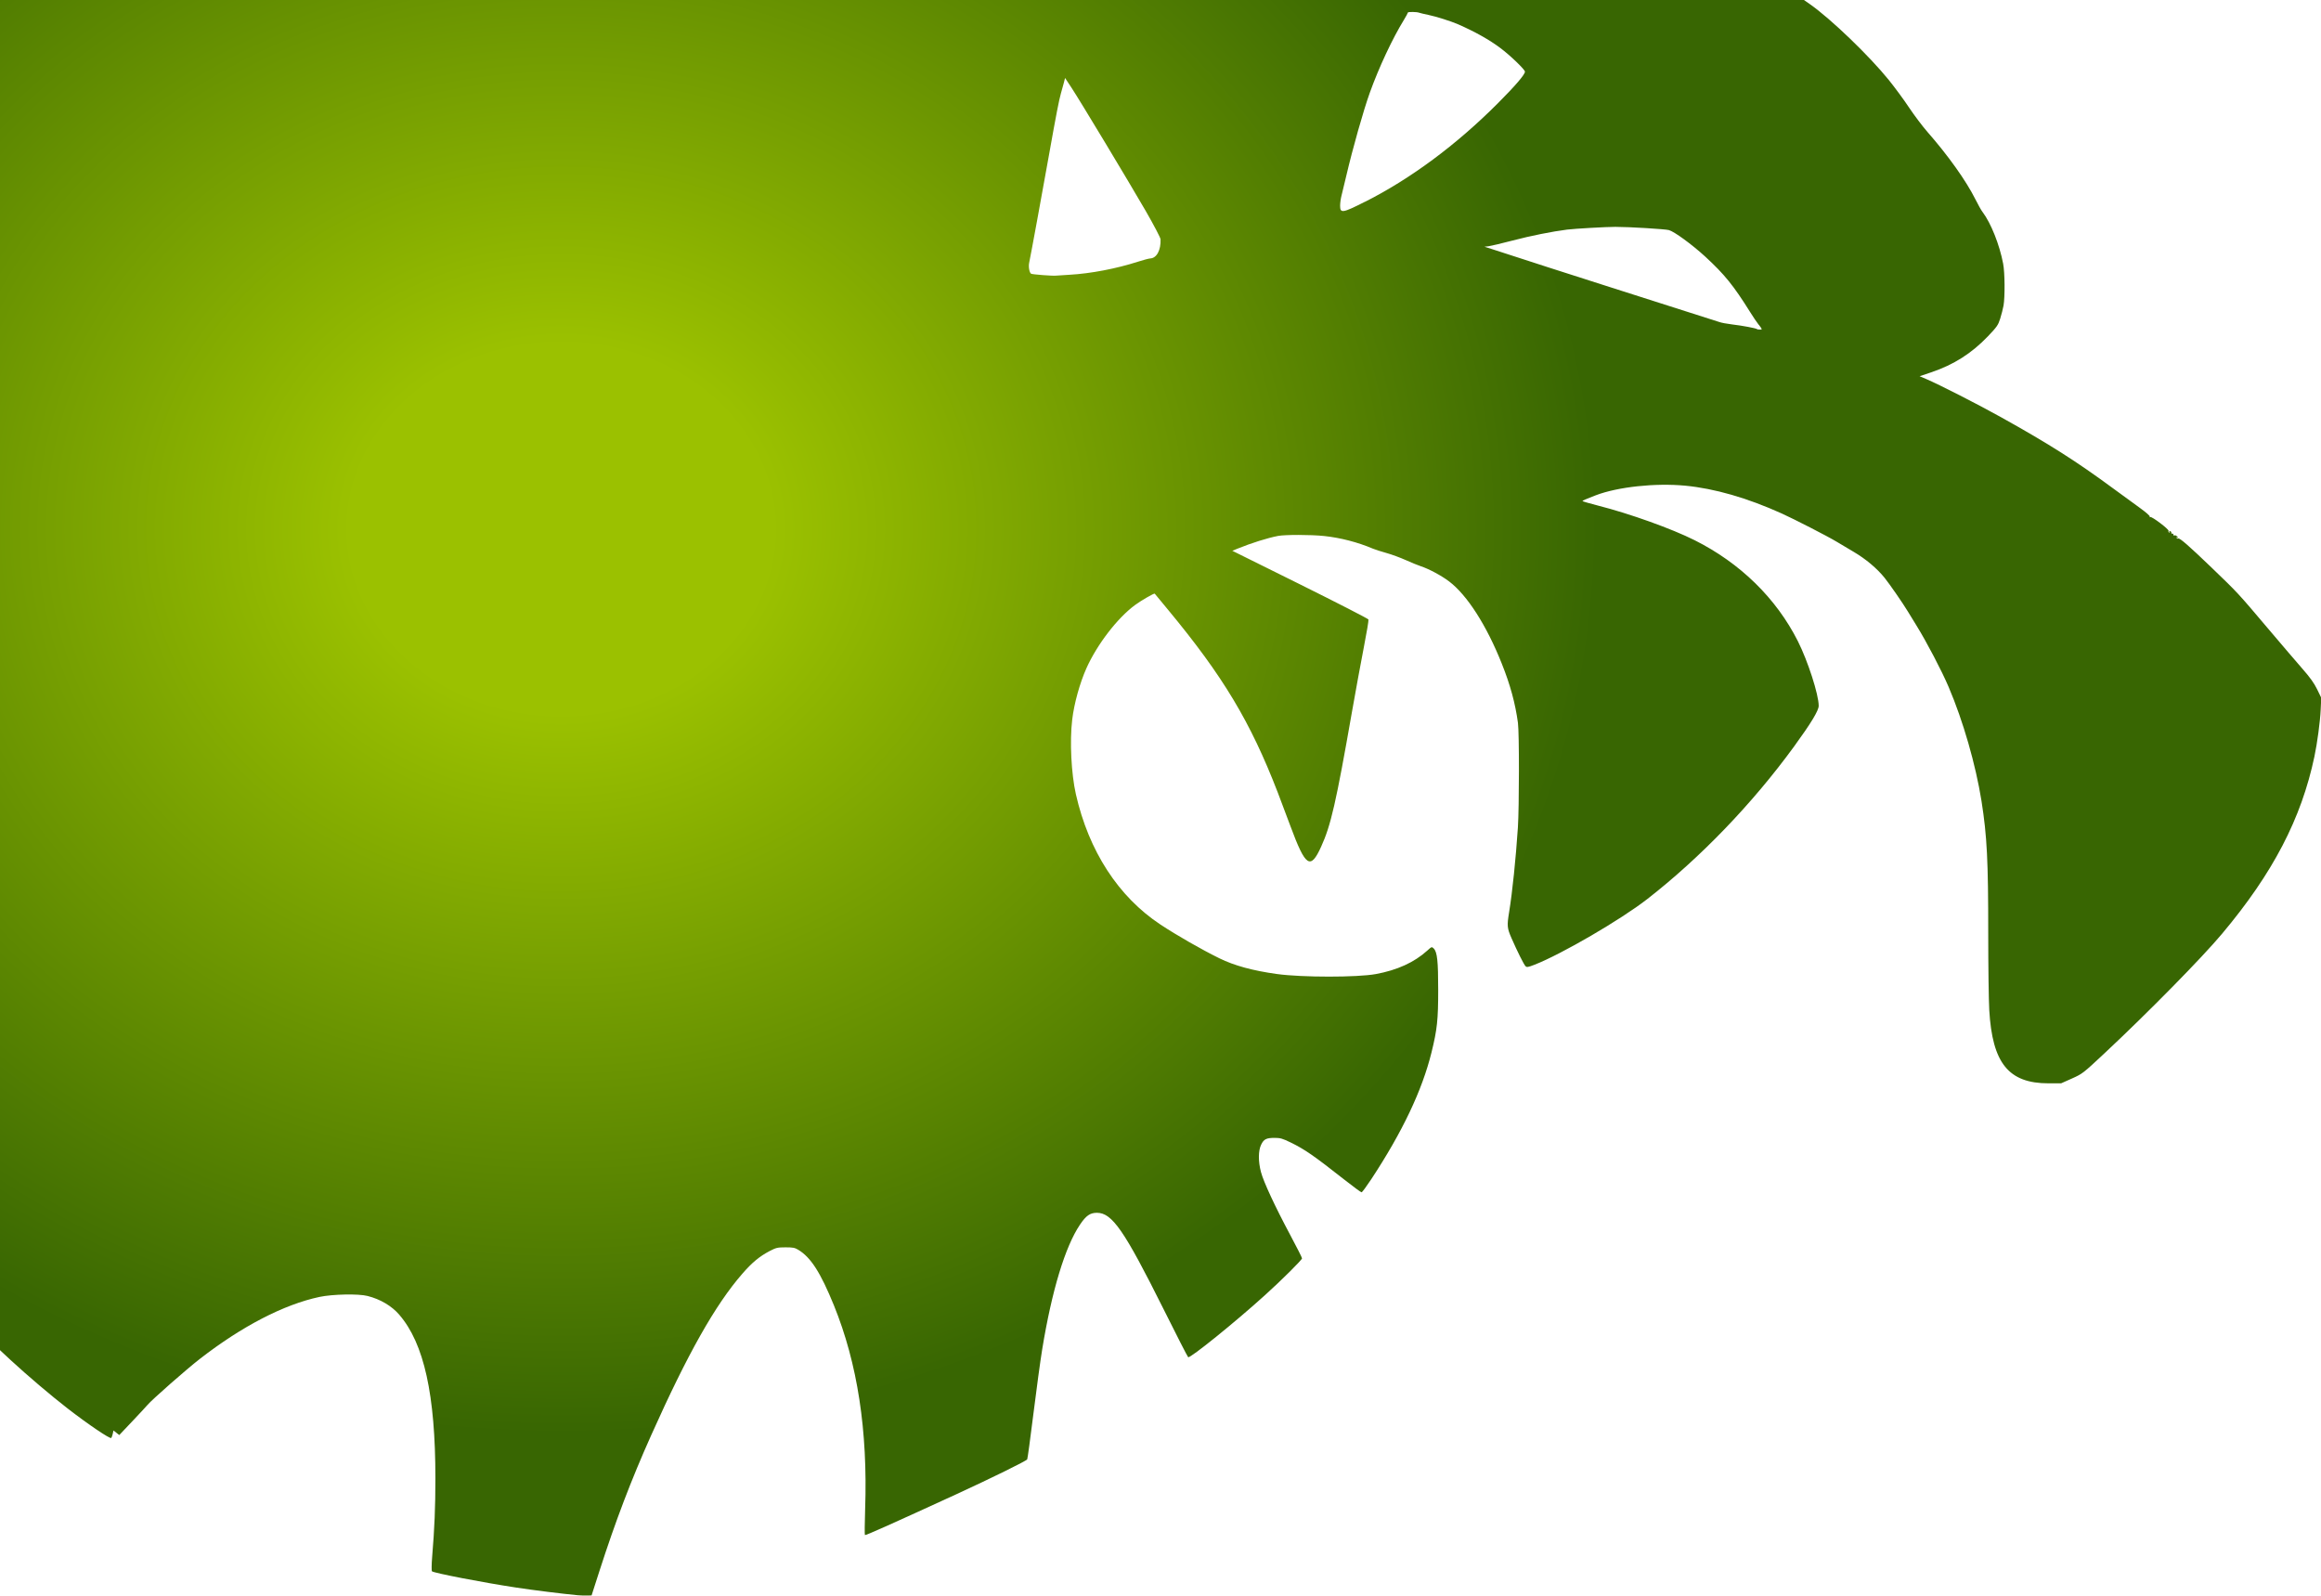
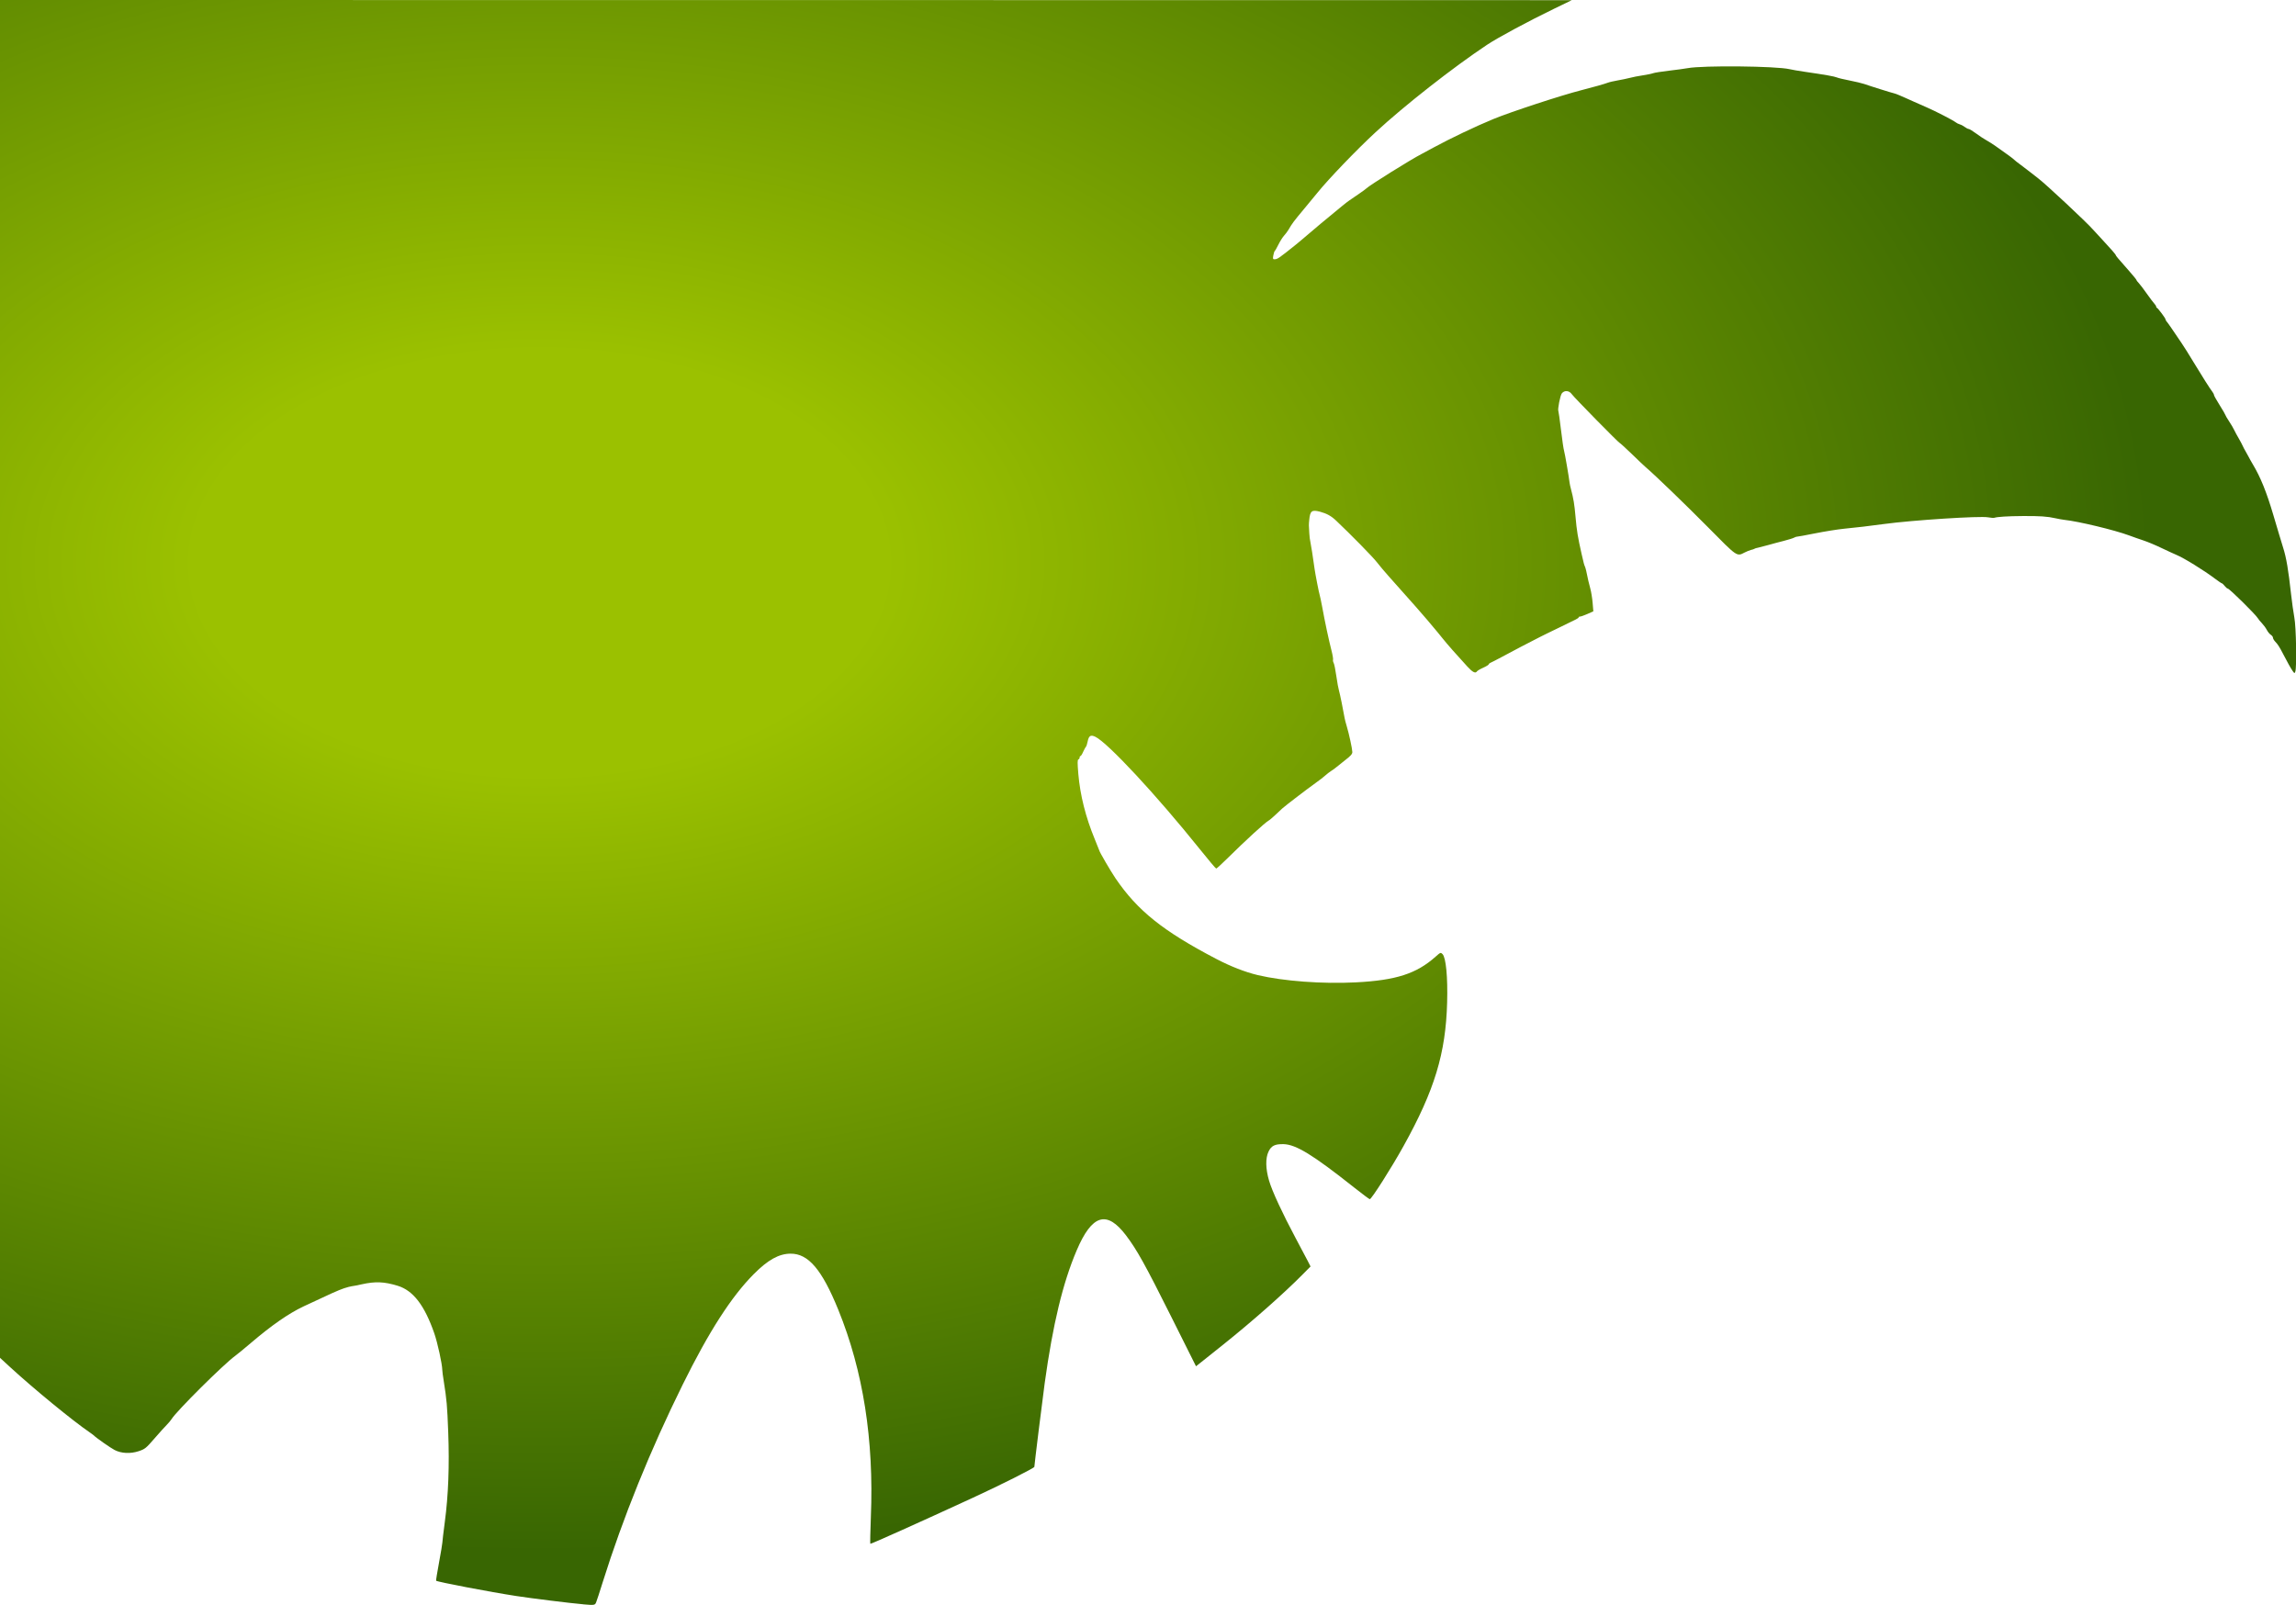
- <svg xmlns="http://www.w3.org/2000/svg" xmlns:xlink="http://www.w3.org/1999/xlink" width="29.559mm" height="20.318mm" viewBox="0 0 29.559 20.318" version="1.1" id="svg1">
+ <svg xmlns="http://www.w3.org/2000/svg" xmlns:xlink="http://www.w3.org/1999/xlink" width="29.029mm" height="20.295mm" viewBox="0 0 29.029 20.295" version="1.1" id="svg1" xml:space="preserve">
  <defs id="defs1">
+     <linearGradient id="linearGradient1">
+       <stop style="stop-color:#9bc100;stop-opacity:1;" offset="0.214" id="stop1" />
+       <stop style="stop-color:#386602;stop-opacity:1;" offset="1" id="stop2" />
+     </linearGradient>
    <radialGradient xlink:href="#linearGradient44" id="radialGradient45" cx="59.76" cy="771.036" fx="59.76" fy="771.036" r="44.167" gradientTransform="matrix(0.2990156,0,0,-0.2610484,-10.72115,208.0159)" gradientUnits="userSpaceOnUse" />
    <linearGradient id="linearGradient44">
      <stop style="stop-color:#9bc100;stop-opacity:1;" offset="0.203" id="stop44" />
      <stop style="stop-color:#386602;stop-opacity:1;" offset="1" id="stop45" />
    </linearGradient>
+     <radialGradient xlink:href="#linearGradient1" id="radialGradient2" cx="6.846" cy="5.831" fx="6.846" fy="5.831" r="14.515" gradientTransform="matrix(1.402761,0,0,0.8617122,-2.774441,2.094224)" gradientUnits="userSpaceOnUse" />
  </defs>
-   <path style="display:inline;fill:url(#radialGradient45);stroke-width:0.353" d="m 7.357,20.315 c -0.191,-0.018 -0.563,-0.064 -0.785,-0.098 -0.428,-0.065 -1.048,-0.185 -1.071,-0.207 -0.006,-0.006 -0.005,-0.088 0.003,-0.186 0.03,-0.363 0.041,-0.631 0.041,-0.998 1.21e-4,-1.063 -0.144,-1.717 -0.46,-2.083 -0.096,-0.112 -0.241,-0.198 -0.404,-0.239 -0.116,-0.03 -0.446,-0.023 -0.612,0.012 -0.455,0.097 -0.987,0.373 -1.521,0.787 -0.172,0.133 -0.613,0.521 -0.671,0.59 -0.019,0.023 -0.108,0.118 -0.197,0.212 l -0.161,0.17 -0.037,-0.029 -0.037,-0.029 -0.009,0.042 c -0.005,0.023 -0.014,0.047 -0.02,0.053 -0.015,0.015 -0.291,-0.171 -0.553,-0.374 -0.217,-0.168 -0.512,-0.419 -0.729,-0.619 L 0,17.194 V 8.597 0 h 11.487 11.487 l 0.076,0.053 c 0.268,0.188 0.755,0.657 1.006,0.967 0.078,0.097 0.195,0.256 0.259,0.353 0.065,0.097 0.169,0.235 0.231,0.306 0.264,0.301 0.493,0.622 0.611,0.858 0.034,0.068 0.075,0.142 0.092,0.163 0.107,0.142 0.216,0.416 0.262,0.658 0.022,0.114 0.024,0.422 0.005,0.533 -0.008,0.043 -0.027,0.118 -0.043,0.168 -0.026,0.082 -0.041,0.103 -0.156,0.224 -0.208,0.217 -0.434,0.361 -0.721,0.458 l -0.149,0.05 0.08,0.034 c 0.171,0.073 0.657,0.321 0.957,0.488 0.619,0.345 0.957,0.56 1.431,0.909 0.105,0.078 0.255,0.187 0.332,0.242 0.082,0.059 0.137,0.107 0.132,0.116 -0.005,0.009 -0.003,0.01 0.007,0.005 0.018,-0.011 0.241,0.158 0.231,0.175 -0.004,0.006 -8.8e-5,0.016 0.008,0.021 0.01,0.006 0.012,0.004 0.005,-0.007 -0.007,-0.011 -0.004,-0.015 0.008,-0.01 0.01,0.004 0.017,0.013 0.015,0.021 -0.002,0.008 0.004,0.013 0.013,0.011 0.009,-0.002 0.015,0.004 0.013,0.013 -0.002,0.009 0.005,0.013 0.014,0.009 0.009,-0.004 0.026,0.004 0.036,0.016 0.016,0.019 0.016,0.021 7.4e-5,0.012 -0.013,-0.008 -0.015,-0.006 -0.009,0.004 0.005,0.008 0.015,0.012 0.021,0.008 0.017,-0.011 0.139,0.096 0.42,0.366 0.34,0.327 0.34,0.327 0.712,0.767 0.179,0.211 0.383,0.45 0.454,0.531 0.092,0.105 0.144,0.177 0.182,0.255 l 0.053,0.109 -0.007,0.15 c -0.007,0.154 -0.044,0.429 -0.08,0.599 -0.167,0.79 -0.527,1.483 -1.176,2.256 -0.254,0.304 -0.948,1.009 -1.497,1.522 -0.276,0.258 -0.28,0.261 -0.416,0.322 l -0.137,0.061 h -0.16 c -0.509,0 -0.716,-0.256 -0.755,-0.934 -0.007,-0.123 -0.013,-0.559 -0.013,-0.969 2.82e-4,-0.934 -0.015,-1.243 -0.086,-1.694 C 25.161,9.738 25.003,9.185 24.817,8.749 24.73,8.544 24.536,8.174 24.409,7.969 24.361,7.891 24.311,7.81 24.298,7.788 24.232,7.679 24.065,7.438 24,7.357 23.903,7.237 23.762,7.119 23.608,7.028 23.539,6.987 23.441,6.929 23.391,6.899 23.272,6.827 22.85,6.611 22.691,6.539 22.25,6.34 21.836,6.221 21.462,6.185 c -0.38,-0.036 -0.857,0.015 -1.138,0.122 -0.135,0.052 -0.17,0.067 -0.17,0.074 0,0.004 0.09,0.03 0.199,0.058 0.405,0.103 0.937,0.294 1.23,0.441 0.58,0.291 1.039,0.74 1.314,1.286 0.127,0.252 0.265,0.68 0.265,0.822 0,0.061 -0.097,0.221 -0.317,0.523 -0.529,0.725 -1.189,1.411 -1.867,1.939 -0.338,0.263 -1.092,0.702 -1.436,0.836 -0.082,0.032 -0.098,0.034 -0.114,0.018 -0.021,-0.021 -0.104,-0.187 -0.178,-0.356 -0.056,-0.128 -0.059,-0.158 -0.031,-0.33 0.042,-0.257 0.086,-0.687 0.112,-1.079 0.017,-0.268 0.018,-1.202 7.06e-4,-1.334 C 19.298,8.958 19.234,8.72 19.125,8.449 18.932,7.964 18.685,7.579 18.456,7.405 18.359,7.331 18.196,7.244 18.095,7.211 c -0.036,-0.012 -0.123,-0.047 -0.191,-0.078 -0.069,-0.031 -0.18,-0.072 -0.248,-0.091 -0.068,-0.019 -0.144,-0.043 -0.169,-0.054 -0.195,-0.083 -0.416,-0.14 -0.623,-0.162 -0.173,-0.018 -0.499,-0.018 -0.588,-0.001 -0.135,0.026 -0.338,0.09 -0.513,0.161 l -0.069,0.028 0.863,0.428 c 0.475,0.236 0.867,0.437 0.871,0.447 0.004,0.01 -0.023,0.17 -0.059,0.354 -0.036,0.184 -0.104,0.554 -0.151,0.822 -0.204,1.164 -0.269,1.447 -0.393,1.718 -0.136,0.299 -0.198,0.258 -0.391,-0.263 -0.048,-0.129 -0.12,-0.321 -0.16,-0.425 -0.349,-0.904 -0.698,-1.485 -1.401,-2.333 -0.09,-0.109 -0.165,-0.2 -0.167,-0.202 -0.007,-0.008 -0.174,0.088 -0.251,0.145 -0.224,0.165 -0.482,0.5 -0.619,0.805 -0.084,0.188 -0.157,0.45 -0.181,0.655 -0.033,0.275 -0.012,0.69 0.047,0.95 0.164,0.723 0.541,1.305 1.077,1.659 0.207,0.137 0.523,0.318 0.751,0.43 0.189,0.093 0.428,0.158 0.733,0.2 0.32,0.044 1.021,0.044 1.258,7.06e-4 0.273,-0.05 0.49,-0.149 0.656,-0.299 0.056,-0.051 0.057,-0.051 0.082,-0.027 0.045,0.045 0.057,0.161 0.057,0.528 -1.7e-5,0.379 -0.013,0.504 -0.085,0.795 -0.119,0.483 -0.371,1.014 -0.767,1.615 -0.061,0.092 -0.116,0.167 -0.124,0.167 -0.008,0 -0.106,-0.072 -0.219,-0.161 -0.39,-0.307 -0.506,-0.387 -0.685,-0.474 -0.103,-0.05 -0.131,-0.058 -0.202,-0.058 -0.107,0 -0.139,0.016 -0.173,0.087 -0.037,0.076 -0.038,0.213 -0.002,0.348 0.033,0.125 0.179,0.439 0.373,0.802 0.082,0.154 0.15,0.287 0.15,0.297 0,0.019 -0.256,0.274 -0.471,0.468 -0.382,0.346 -0.953,0.807 -0.979,0.791 -0.007,-0.004 -0.148,-0.28 -0.314,-0.613 -0.501,-1.004 -0.655,-1.226 -0.848,-1.226 -0.087,0 -0.138,0.035 -0.216,0.151 -0.189,0.28 -0.359,0.842 -0.481,1.587 -0.023,0.139 -0.073,0.509 -0.112,0.821 -0.039,0.312 -0.074,0.573 -0.079,0.581 -0.013,0.021 -0.446,0.234 -0.902,0.444 -0.824,0.378 -1.158,0.528 -1.165,0.52 -0.004,-0.004 -0.003,-0.153 0.003,-0.331 0.034,-1.001 -0.097,-1.854 -0.398,-2.595 -0.17,-0.417 -0.294,-0.611 -0.454,-0.707 -0.044,-0.027 -0.069,-0.031 -0.163,-0.031 -0.102,1.98e-4 -0.118,0.004 -0.203,0.048 -0.127,0.067 -0.223,0.146 -0.346,0.288 -0.345,0.396 -0.695,1.016 -1.161,2.057 -0.256,0.572 -0.454,1.093 -0.658,1.726 l -0.101,0.314 -0.064,0.001 c -0.035,7.05e-4 -0.088,-0.001 -0.116,-0.004 z M 22.398,4.136 C 22.372,4.102 22.323,4.03 22.29,3.976 22.076,3.634 21.964,3.496 21.717,3.268 21.549,3.114 21.322,2.948 21.254,2.93 c -0.049,-0.013 -0.506,-0.041 -0.682,-0.041 -0.108,-2.469e-4 -0.522,0.023 -0.615,0.035 -0.185,0.023 -0.47,0.08 -0.693,0.139 -0.14,0.037 -0.279,0.069 -0.307,0.073 l -0.052,0.006 0.092,0.029 c 0.964,0.315 1.933,0.62 2.897,0.929 0.025,0.01 0.101,0.024 0.168,0.032 0.124,0.014 0.303,0.048 0.314,0.059 0.004,0.004 0.021,0.006 0.038,0.006 0.032,0 0.031,-3.351e-4 -0.015,-0.062 z M 13.621,3.499 c 0.27,-0.015 0.597,-0.078 0.87,-0.166 0.068,-0.022 0.14,-0.041 0.159,-0.042 0.081,-0.004 0.136,-0.107 0.13,-0.244 C 14.779,3.027 14.694,2.865 14.591,2.686 14.364,2.294 13.756,1.284 13.644,1.114 l -0.08,-0.121 -0.014,0.056 c -0.008,0.031 -0.025,0.094 -0.039,0.141 -0.024,0.084 -0.058,0.258 -0.152,0.785 -0.088,0.494 -0.235,1.294 -0.252,1.371 -0.011,0.05 0.002,0.126 0.025,0.14 0.015,0.009 0.28,0.03 0.32,0.024 0.014,-0.002 0.091,-0.007 0.17,-0.011 z m 3.763,-0.929 c 0.582,-0.294 1.162,-0.724 1.691,-1.254 0.22,-0.22 0.346,-0.367 0.346,-0.403 0,-0.027 -0.188,-0.208 -0.314,-0.302 C 18.97,0.508 18.787,0.405 18.571,0.31 18.484,0.272 18.29,0.21 18.192,0.19 c -0.054,-0.011 -0.107,-0.024 -0.118,-0.028 -0.03,-0.012 -0.144,-0.013 -0.144,-0.002 0,0.005 -0.023,0.048 -0.051,0.094 -0.147,0.239 -0.318,0.605 -0.433,0.924 -0.082,0.228 -0.218,0.709 -0.3,1.059 -0.023,0.097 -0.05,0.209 -0.06,0.249 -0.011,0.04 -0.019,0.1 -0.019,0.133 0,0.1 0.029,0.096 0.317,-0.05 z" id="path44" />
+   <path style="display:none;fill:url(#radialGradient45);stroke-width:0.353" d="m 7.357,20.315 c -0.191,-0.018 -0.563,-0.064 -0.785,-0.098 -0.428,-0.065 -1.048,-0.185 -1.071,-0.207 -0.006,-0.006 -0.005,-0.088 0.003,-0.186 0.03,-0.363 0.041,-0.631 0.041,-0.998 1.21e-4,-1.063 -0.144,-1.717 -0.46,-2.083 -0.096,-0.112 -0.241,-0.198 -0.404,-0.239 -0.116,-0.03 -0.446,-0.023 -0.612,0.012 -0.455,0.097 -0.987,0.373 -1.521,0.787 -0.172,0.133 -0.613,0.521 -0.671,0.59 -0.019,0.023 -0.108,0.118 -0.197,0.212 l -0.161,0.17 -0.037,-0.029 -0.037,-0.029 -0.009,0.042 c -0.005,0.023 -0.014,0.047 -0.02,0.053 -0.015,0.015 -0.291,-0.171 -0.553,-0.374 -0.217,-0.168 -0.512,-0.419 -0.729,-0.619 L 0,17.194 V 8.597 0 h 11.487 11.487 l 0.076,0.053 c 0.268,0.188 0.755,0.657 1.006,0.967 0.078,0.097 0.195,0.256 0.259,0.353 0.065,0.097 0.169,0.235 0.231,0.306 0.264,0.301 0.493,0.622 0.611,0.858 0.034,0.068 0.075,0.142 0.092,0.163 0.107,0.142 0.216,0.416 0.262,0.658 0.022,0.114 0.024,0.422 0.005,0.533 -0.008,0.043 -0.027,0.118 -0.043,0.168 -0.026,0.082 -0.041,0.103 -0.156,0.224 -0.208,0.217 -0.434,0.361 -0.721,0.458 l -0.149,0.05 0.08,0.034 c 0.171,0.073 0.657,0.321 0.957,0.488 0.619,0.345 0.957,0.56 1.431,0.909 0.105,0.078 0.255,0.187 0.332,0.242 0.082,0.059 0.137,0.107 0.132,0.116 -0.005,0.009 -0.003,0.01 0.007,0.005 0.018,-0.011 0.241,0.158 0.231,0.175 -0.004,0.006 -8.8e-5,0.016 0.008,0.021 0.01,0.006 0.012,0.004 0.005,-0.007 -0.007,-0.011 -0.004,-0.015 0.008,-0.01 0.01,0.004 0.017,0.013 0.015,0.021 -0.002,0.008 0.004,0.013 0.013,0.011 0.009,-0.002 0.015,0.004 0.013,0.013 -0.002,0.009 0.005,0.013 0.014,0.009 0.009,-0.004 0.026,0.004 0.036,0.016 0.016,0.019 0.016,0.021 7.4e-5,0.012 -0.013,-0.008 -0.015,-0.006 -0.009,0.004 0.005,0.008 0.015,0.012 0.021,0.008 0.017,-0.011 0.139,0.096 0.42,0.366 0.34,0.327 0.34,0.327 0.712,0.767 0.179,0.211 0.383,0.45 0.454,0.531 0.092,0.105 0.144,0.177 0.182,0.255 l 0.053,0.109 -0.007,0.15 c -0.007,0.154 -0.044,0.429 -0.08,0.599 -0.167,0.79 -0.527,1.483 -1.176,2.256 -0.254,0.304 -0.948,1.009 -1.497,1.522 -0.276,0.258 -0.28,0.261 -0.416,0.322 l -0.137,0.061 h -0.16 c -0.509,0 -0.716,-0.256 -0.755,-0.934 -0.007,-0.123 -0.013,-0.559 -0.013,-0.969 2.82e-4,-0.934 -0.015,-1.243 -0.086,-1.694 C 25.161,9.738 25.003,9.185 24.817,8.749 24.73,8.544 24.536,8.174 24.409,7.969 24.361,7.891 24.311,7.81 24.298,7.788 24.232,7.679 24.065,7.438 24,7.357 23.903,7.237 23.762,7.119 23.608,7.028 23.539,6.987 23.441,6.929 23.391,6.899 23.272,6.827 22.85,6.611 22.691,6.539 22.25,6.34 21.836,6.221 21.462,6.185 c -0.38,-0.036 -0.857,0.015 -1.138,0.122 -0.135,0.052 -0.17,0.067 -0.17,0.074 0,0.004 0.09,0.03 0.199,0.058 0.405,0.103 0.937,0.294 1.23,0.441 0.58,0.291 1.039,0.74 1.314,1.286 0.127,0.252 0.265,0.68 0.265,0.822 0,0.061 -0.097,0.221 -0.317,0.523 -0.529,0.725 -1.189,1.411 -1.867,1.939 -0.338,0.263 -1.092,0.702 -1.436,0.836 -0.082,0.032 -0.098,0.034 -0.114,0.018 -0.021,-0.021 -0.104,-0.187 -0.178,-0.356 -0.056,-0.128 -0.059,-0.158 -0.031,-0.33 0.042,-0.257 0.086,-0.687 0.112,-1.079 0.017,-0.268 0.018,-1.202 7.06e-4,-1.334 C 19.298,8.958 19.234,8.72 19.125,8.449 18.932,7.964 18.685,7.579 18.456,7.405 18.359,7.331 18.196,7.244 18.095,7.211 18.058,7.2 17.972,7.165 17.903,7.134 17.835,7.103 17.723,7.062 17.655,7.043 17.588,7.024 17.512,6.999 17.486,6.988 17.291,6.905 17.07,6.848 16.864,6.827 16.691,6.809 16.365,6.808 16.276,6.825 16.141,6.851 15.938,6.915 15.763,6.987 l -0.069,0.028 0.863,0.428 c 0.475,0.236 0.867,0.437 0.871,0.447 0.004,0.01 -0.023,0.17 -0.059,0.354 -0.036,0.184 -0.104,0.554 -0.151,0.822 -0.204,1.164 -0.269,1.447 -0.393,1.718 -0.136,0.299 -0.198,0.258 -0.391,-0.263 -0.048,-0.129 -0.12,-0.321 -0.16,-0.425 -0.349,-0.904 -0.698,-1.485 -1.401,-2.333 -0.09,-0.109 -0.165,-0.2 -0.167,-0.202 -0.007,-0.008 -0.174,0.088 -0.251,0.145 -0.224,0.165 -0.482,0.5 -0.619,0.805 -0.084,0.188 -0.157,0.45 -0.181,0.655 -0.033,0.275 -0.012,0.69 0.047,0.95 0.164,0.723 0.541,1.305 1.077,1.659 0.207,0.137 0.523,0.318 0.751,0.43 0.189,0.093 0.428,0.158 0.733,0.2 0.32,0.044 1.021,0.044 1.258,7.06e-4 0.273,-0.05 0.49,-0.149 0.656,-0.299 0.056,-0.051 0.057,-0.051 0.082,-0.027 0.045,0.045 0.057,0.161 0.057,0.528 -1.7e-5,0.379 -0.013,0.504 -0.085,0.795 -0.119,0.483 -0.371,1.014 -0.767,1.615 -0.061,0.092 -0.116,0.167 -0.124,0.167 -0.008,0 -0.106,-0.072 -0.219,-0.161 -0.39,-0.307 -0.506,-0.387 -0.685,-0.474 -0.103,-0.05 -0.131,-0.058 -0.202,-0.058 -0.107,0 -0.139,0.016 -0.173,0.087 -0.037,0.076 -0.038,0.213 -0.002,0.348 0.033,0.125 0.179,0.439 0.373,0.802 0.082,0.154 0.15,0.287 0.15,0.297 0,0.019 -0.256,0.274 -0.471,0.468 -0.382,0.346 -0.953,0.807 -0.979,0.791 -0.007,-0.004 -0.148,-0.28 -0.314,-0.613 -0.501,-1.004 -0.655,-1.226 -0.848,-1.226 -0.087,0 -0.138,0.035 -0.216,0.151 -0.189,0.28 -0.359,0.842 -0.481,1.587 -0.023,0.139 -0.073,0.509 -0.112,0.821 -0.039,0.312 -0.074,0.573 -0.079,0.581 -0.013,0.021 -0.446,0.234 -0.902,0.444 -0.824,0.378 -1.158,0.528 -1.165,0.52 -0.004,-0.004 -0.003,-0.153 0.003,-0.331 0.034,-1.001 -0.097,-1.854 -0.398,-2.595 -0.17,-0.417 -0.294,-0.611 -0.454,-0.707 -0.044,-0.027 -0.069,-0.031 -0.163,-0.031 -0.102,1.98e-4 -0.118,0.004 -0.203,0.048 -0.127,0.067 -0.223,0.146 -0.346,0.288 -0.345,0.396 -0.695,1.016 -1.161,2.057 -0.256,0.572 -0.454,1.093 -0.658,1.726 l -0.101,0.314 -0.064,0.001 c -0.035,7.05e-4 -0.088,-0.001 -0.116,-0.004 z M 22.398,4.136 C 22.372,4.102 22.323,4.03 22.29,3.976 22.076,3.634 21.964,3.496 21.717,3.268 21.549,3.114 21.322,2.948 21.254,2.93 c -0.049,-0.013 -0.506,-0.041 -0.682,-0.041 -0.108,-2.469e-4 -0.522,0.023 -0.615,0.035 -0.185,0.023 -0.47,0.08 -0.693,0.139 -0.14,0.037 -0.279,0.069 -0.307,0.073 l -0.052,0.006 0.092,0.029 c 0.964,0.315 1.933,0.62 2.897,0.929 0.025,0.01 0.101,0.024 0.168,0.032 0.124,0.014 0.303,0.048 0.314,0.059 0.004,0.004 0.021,0.006 0.038,0.006 0.032,0 0.031,-3.351e-4 -0.015,-0.062 z M 13.621,3.499 c 0.27,-0.015 0.597,-0.078 0.87,-0.166 0.068,-0.022 0.14,-0.041 0.159,-0.042 0.081,-0.004 0.136,-0.107 0.13,-0.244 C 14.779,3.027 14.694,2.865 14.591,2.686 14.364,2.294 13.756,1.284 13.644,1.114 l -0.08,-0.121 -0.014,0.056 c -0.008,0.031 -0.025,0.094 -0.039,0.141 -0.024,0.084 -0.058,0.258 -0.152,0.785 -0.088,0.494 -0.235,1.294 -0.252,1.371 -0.011,0.05 0.002,0.126 0.025,0.14 0.015,0.009 0.28,0.03 0.32,0.024 0.014,-0.002 0.091,-0.007 0.17,-0.011 z m 3.763,-0.929 c 0.582,-0.294 1.162,-0.724 1.691,-1.254 0.22,-0.22 0.346,-0.367 0.346,-0.403 0,-0.027 -0.188,-0.208 -0.314,-0.302 C 18.97,0.508 18.787,0.405 18.571,0.31 18.484,0.272 18.29,0.21 18.192,0.19 c -0.054,-0.011 -0.107,-0.024 -0.118,-0.028 -0.03,-0.012 -0.144,-0.013 -0.144,-0.002 0,0.005 -0.023,0.048 -0.051,0.094 -0.147,0.239 -0.318,0.605 -0.433,0.924 -0.082,0.228 -0.218,0.709 -0.3,1.059 -0.023,0.097 -0.05,0.209 -0.06,0.249 -0.011,0.04 -0.019,0.1 -0.019,0.133 0,0.1 0.029,0.096 0.317,-0.05 z" id="path44" />
+   <path style="fill:url(#radialGradient2)" d="M 7.373,20.288 C 7.218,20.275 6.718,20.213 6.531,20.184 6.198,20.133 5.529,20.005 5.514,19.99 c -0.003,-0.003 0.014,-0.107 0.037,-0.231 0.023,-0.124 0.042,-0.238 0.042,-0.252 -2e-7,-0.014 0.014,-0.132 0.031,-0.261 0.045,-0.338 0.059,-0.713 0.043,-1.135 -0.013,-0.34 -0.019,-0.409 -0.057,-0.648 -0.01,-0.061 -0.018,-0.124 -0.018,-0.139 -0.002,-0.079 -0.06,-0.343 -0.101,-0.462 -0.124,-0.356 -0.267,-0.542 -0.463,-0.602 -0.171,-0.052 -0.282,-0.057 -0.457,-0.018 -0.054,0.012 -0.11,0.023 -0.124,0.024 -0.014,0.001 -0.058,0.013 -0.098,0.026 -0.071,0.024 -0.18,0.073 -0.509,0.228 -0.189,0.089 -0.405,0.239 -0.67,0.465 -0.085,0.072 -0.173,0.145 -0.196,0.161 -0.145,0.105 -0.741,0.697 -0.804,0.799 -0.011,0.018 -0.038,0.05 -0.06,0.072 -0.022,0.022 -0.092,0.099 -0.156,0.173 C 1.845,18.316 1.833,18.325 1.753,18.352 1.651,18.386 1.534,18.381 1.449,18.337 1.401,18.313 1.206,18.176 1.189,18.155 c -0.004,-0.004 -0.027,-0.022 -0.052,-0.039 C 0.917,17.966 0.423,17.56 0.127,17.288 L 0,17.171 V 8.585 0 L 9.936,8.7594562e-4 19.873,0.002 19.65,0.11 C 19.322,0.269 18.935,0.477 18.802,0.566 18.372,0.852 17.756,1.335 17.391,1.673 c -0.234,0.216 -0.591,0.587 -0.734,0.764 -0.023,0.028 -0.096,0.116 -0.161,0.195 -0.147,0.177 -0.155,0.188 -0.205,0.273 -0.012,0.021 -0.038,0.055 -0.057,0.076 -0.019,0.021 -0.051,0.072 -0.071,0.113 -0.02,0.041 -0.041,0.077 -0.046,0.08 -0.005,0.004 -0.013,0.029 -0.018,0.056 -0.008,0.041 -0.005,0.049 0.013,0.049 0.039,0 0.055,-0.011 0.274,-0.187 0.028,-0.023 0.102,-0.084 0.163,-0.137 0.062,-0.053 0.13,-0.11 0.151,-0.128 0.257,-0.213 0.32,-0.265 0.361,-0.293 0.026,-0.018 0.082,-0.056 0.124,-0.085 0.042,-0.029 0.083,-0.058 0.09,-0.066 0.037,-0.038 0.564,-0.367 0.699,-0.436 0.018,-0.009 0.086,-0.046 0.15,-0.081 0.206,-0.112 0.534,-0.269 0.758,-0.361 0.219,-0.09 0.855,-0.299 1.11,-0.364 0.164,-0.042 0.294,-0.079 0.336,-0.095 0.02,-0.008 0.075,-0.02 0.124,-0.029 0.049,-0.008 0.118,-0.023 0.154,-0.032 0.036,-0.01 0.109,-0.024 0.163,-0.032 0.054,-0.008 0.113,-0.02 0.131,-0.027 0.018,-0.007 0.109,-0.021 0.202,-0.032 0.093,-0.011 0.199,-0.025 0.235,-0.032 0.193,-0.036 1.12,-0.027 1.29,0.013 0.03,0.007 0.114,0.022 0.186,0.032 0.267,0.039 0.38,0.059 0.41,0.072 0.017,0.008 0.09,0.025 0.162,0.039 0.072,0.014 0.155,0.034 0.185,0.044 0.072,0.026 0.364,0.117 0.38,0.119 0.007,8.672e-4 0.037,0.012 0.065,0.024 0.029,0.012 0.064,0.028 0.078,0.034 0.014,0.006 0.058,0.026 0.098,0.044 0.04,0.018 0.116,0.052 0.17,0.075 0.109,0.047 0.335,0.164 0.366,0.189 0.011,0.009 0.034,0.021 0.052,0.026 0.018,0.005 0.047,0.021 0.064,0.034 0.017,0.013 0.039,0.024 0.048,0.024 0.009,0 0.052,0.026 0.095,0.058 0.043,0.032 0.101,0.07 0.129,0.085 0.028,0.015 0.079,0.048 0.115,0.073 0.152,0.107 0.221,0.157 0.237,0.174 0.01,0.01 0.043,0.036 0.075,0.059 0.031,0.023 0.089,0.067 0.127,0.097 0.038,0.031 0.084,0.066 0.1,0.078 0.089,0.066 0.617,0.559 0.697,0.652 0.005,0.006 0.053,0.057 0.106,0.115 0.115,0.123 0.179,0.197 0.179,0.206 0,0.007 0.025,0.037 0.163,0.193 0.054,0.061 0.098,0.115 0.098,0.12 1.04e-4,0.005 0.013,0.023 0.03,0.04 0.016,0.017 0.062,0.077 0.101,0.133 0.04,0.056 0.082,0.113 0.095,0.126 0.013,0.014 0.023,0.03 0.023,0.037 0,0.007 0.004,0.014 0.01,0.016 0.015,0.007 0.108,0.131 0.108,0.145 0,0.007 0.007,0.02 0.016,0.03 0.015,0.017 0.051,0.068 0.185,0.267 0.032,0.047 0.1,0.155 0.152,0.242 0.108,0.179 0.211,0.341 0.24,0.378 0.011,0.014 0.02,0.032 0.02,0.04 0,0.008 0.032,0.066 0.072,0.129 0.04,0.063 0.072,0.119 0.072,0.124 0,0.005 0.021,0.041 0.047,0.08 0.026,0.039 0.055,0.089 0.065,0.111 0.01,0.022 0.036,0.069 0.057,0.105 0.021,0.036 0.044,0.08 0.052,0.098 0.008,0.018 0.02,0.041 0.027,0.052 0.007,0.011 0.025,0.043 0.04,0.072 0.015,0.029 0.041,0.076 0.058,0.104 0.099,0.165 0.175,0.353 0.262,0.648 0.047,0.161 0.103,0.345 0.123,0.41 0.04,0.126 0.066,0.281 0.099,0.581 0.011,0.104 0.031,0.239 0.042,0.3 0.023,0.118 0.032,0.634 0.012,0.685 -0.009,0.024 -0.011,0.023 -0.032,-0.007 -0.023,-0.032 -0.07,-0.116 -0.124,-0.221 -0.045,-0.087 -0.065,-0.118 -0.097,-0.151 -0.016,-0.017 -0.029,-0.039 -0.029,-0.05 0,-0.011 -0.012,-0.027 -0.027,-0.037 -0.015,-0.009 -0.038,-0.037 -0.051,-0.062 -0.013,-0.025 -0.041,-0.063 -0.062,-0.085 -0.021,-0.022 -0.044,-0.049 -0.05,-0.061 -0.025,-0.045 -0.361,-0.377 -0.382,-0.377 -0.007,0 -0.025,-0.015 -0.039,-0.033 -0.014,-0.018 -0.03,-0.033 -0.035,-0.033 -0.005,0 -0.042,-0.025 -0.083,-0.056 -0.142,-0.107 -0.397,-0.265 -0.492,-0.304 -0.029,-0.012 -0.113,-0.051 -0.187,-0.086 -0.074,-0.036 -0.177,-0.079 -0.229,-0.096 -0.051,-0.017 -0.135,-0.046 -0.185,-0.065 -0.181,-0.067 -0.637,-0.177 -0.817,-0.196 -0.026,-0.003 -0.076,-0.012 -0.111,-0.02 -0.1,-0.023 -0.204,-0.03 -0.417,-0.028 -0.188,0.001 -0.321,0.01 -0.356,0.022 -0.009,0.003 -0.046,2.428e-4 -0.081,-0.006 -0.099,-0.019 -0.956,0.036 -1.316,0.085 -0.2,0.027 -0.328,0.042 -0.5,0.059 -0.083,0.008 -0.249,0.035 -0.37,0.059 -0.121,0.024 -0.224,0.043 -0.229,0.042 -0.005,-0.001 -0.021,0.004 -0.035,0.012 -0.014,0.008 -0.073,0.026 -0.131,0.041 -0.057,0.014 -0.148,0.039 -0.202,0.054 -0.054,0.015 -0.111,0.03 -0.127,0.033 -0.016,0.002 -0.035,0.008 -0.042,0.013 -0.008,0.005 -0.026,0.011 -0.042,0.014 C 22.122,6.958 22.086,6.973 22.058,6.987 21.958,7.039 21.968,7.046 21.597,6.67 21.311,6.381 20.929,6.012 20.806,5.907 20.788,5.892 20.709,5.817 20.631,5.741 20.552,5.665 20.484,5.603 20.48,5.603 c -0.012,0 -0.579,-0.577 -0.608,-0.619 -0.032,-0.046 -0.092,-0.051 -0.125,-0.01 -0.021,0.026 -0.056,0.206 -0.044,0.225 0.003,0.005 0.018,0.111 0.033,0.236 0.015,0.125 0.032,0.245 0.039,0.266 0.01,0.033 0.06,0.322 0.07,0.405 0.002,0.014 0.009,0.05 0.017,0.078 0.033,0.125 0.044,0.193 0.058,0.353 0.015,0.172 0.029,0.259 0.077,0.47 0.028,0.125 0.031,0.133 0.044,0.163 0.007,0.017 0.017,0.058 0.041,0.176 0.003,0.014 0.014,0.058 0.025,0.098 0.011,0.04 0.024,0.12 0.029,0.179 l 0.009,0.108 -0.074,0.033 c -0.041,0.018 -0.083,0.033 -0.093,0.033 -0.011,0 -0.019,0.005 -0.019,0.01 0,0.011 -0.01,0.016 -0.255,0.134 -0.093,0.045 -0.199,0.096 -0.235,0.115 -0.128,0.065 -0.368,0.19 -0.483,0.253 -0.065,0.035 -0.128,0.067 -0.14,0.072 -0.013,0.005 -0.023,0.014 -0.023,0.02 0,0.006 -0.032,0.026 -0.07,0.043 -0.039,0.017 -0.074,0.038 -0.079,0.046 -0.019,0.03 -0.055,0.012 -0.122,-0.061 -0.138,-0.15 -0.256,-0.284 -0.318,-0.362 -0.035,-0.043 -0.078,-0.097 -0.097,-0.118 -0.018,-0.022 -0.058,-0.069 -0.089,-0.106 -0.054,-0.065 -0.172,-0.199 -0.495,-0.561 C 17.506,7.23 17.443,7.154 17.41,7.112 17.361,7.047 17.077,6.758 16.893,6.584 16.83,6.524 16.774,6.494 16.689,6.471 16.585,6.444 16.564,6.46 16.553,6.576 c -0.006,0.06 -0.006,0.064 0.001,0.17 0.003,0.043 0.008,0.087 0.012,0.098 0.005,0.016 0.039,0.231 0.055,0.353 0.008,0.059 0.056,0.306 0.064,0.327 0.004,0.011 0.019,0.082 0.033,0.157 0.031,0.173 0.084,0.421 0.117,0.548 0.014,0.054 0.022,0.105 0.019,0.113 -0.003,0.009 2.05e-4,0.028 0.008,0.042 0.008,0.014 0.023,0.09 0.034,0.168 0.011,0.078 0.026,0.159 0.033,0.181 0.011,0.034 0.056,0.256 0.071,0.346 0.003,0.018 0.015,0.065 0.027,0.104 0.029,0.096 0.07,0.286 0.071,0.327 3.89e-4,0.025 -0.02,0.049 -0.092,0.104 -0.051,0.04 -0.102,0.081 -0.114,0.091 -0.012,0.011 -0.04,0.031 -0.061,0.044 -0.021,0.014 -0.055,0.039 -0.074,0.057 -0.019,0.018 -0.073,0.06 -0.12,0.093 -0.116,0.083 -0.384,0.288 -0.425,0.325 -0.018,0.017 -0.06,0.056 -0.092,0.086 -0.032,0.03 -0.068,0.061 -0.08,0.067 -0.049,0.028 -0.291,0.25 -0.53,0.486 -0.067,0.066 -0.127,0.121 -0.133,0.121 -0.006,0 -0.099,-0.11 -0.207,-0.245 -0.551,-0.687 -1.166,-1.348 -1.322,-1.422 -0.059,-0.028 -0.082,-0.013 -0.097,0.062 -0.006,0.032 -0.016,0.06 -0.021,0.064 -0.005,0.004 -0.02,0.032 -0.034,0.062 -0.013,0.031 -0.029,0.056 -0.035,0.056 -0.006,0 -0.011,0.008 -0.011,0.019 0,0.01 -0.007,0.021 -0.016,0.024 -0.012,0.004 -0.012,0.045 -4.82e-4,0.183 0.023,0.269 0.093,0.547 0.207,0.823 0.032,0.077 0.058,0.142 0.058,0.145 0,0.015 0.143,0.26 0.205,0.352 0.279,0.41 0.6,0.667 1.271,1.018 0.185,0.097 0.368,0.168 0.527,0.206 0.324,0.077 0.821,0.114 1.243,0.092 0.505,-0.026 0.764,-0.109 1.005,-0.324 0.063,-0.056 0.065,-0.057 0.089,-0.033 0.043,0.043 0.067,0.291 0.058,0.611 -0.017,0.643 -0.159,1.11 -0.55,1.814 -0.152,0.275 -0.406,0.674 -0.428,0.674 -0.006,0 -0.095,-0.066 -0.197,-0.147 -0.522,-0.414 -0.736,-0.545 -0.894,-0.549 -0.108,-0.002 -0.154,0.02 -0.189,0.094 -0.04,0.083 -0.038,0.217 0.007,0.369 0.039,0.133 0.17,0.415 0.335,0.724 0.065,0.122 0.134,0.253 0.154,0.291 l 0.035,0.069 -0.104,0.105 c -0.235,0.238 -0.639,0.595 -1.005,0.887 -0.129,0.103 -0.258,0.206 -0.287,0.229 l -0.052,0.041 -0.314,-0.628 c -0.329,-0.658 -0.433,-0.845 -0.57,-1.026 -0.244,-0.323 -0.431,-0.267 -0.625,0.189 -0.175,0.411 -0.301,0.933 -0.404,1.678 -0.027,0.195 -0.131,1.037 -0.131,1.059 0,0.015 -0.433,0.233 -0.784,0.394 -0.675,0.311 -1.284,0.585 -1.29,0.579 -0.003,-0.003 -1.42e-4,-0.155 0.007,-0.337 0.04,-0.977 -0.097,-1.848 -0.412,-2.623 -0.207,-0.509 -0.379,-0.711 -0.604,-0.709 -0.146,9.7e-4 -0.285,0.078 -0.464,0.258 -0.283,0.285 -0.566,0.724 -0.899,1.398 -0.41,0.829 -0.756,1.684 -1.012,2.501 -0.037,0.119 -0.074,0.232 -0.082,0.251 -0.015,0.038 -0.021,0.039 -0.161,0.027 z" id="path1" />
</svg>
